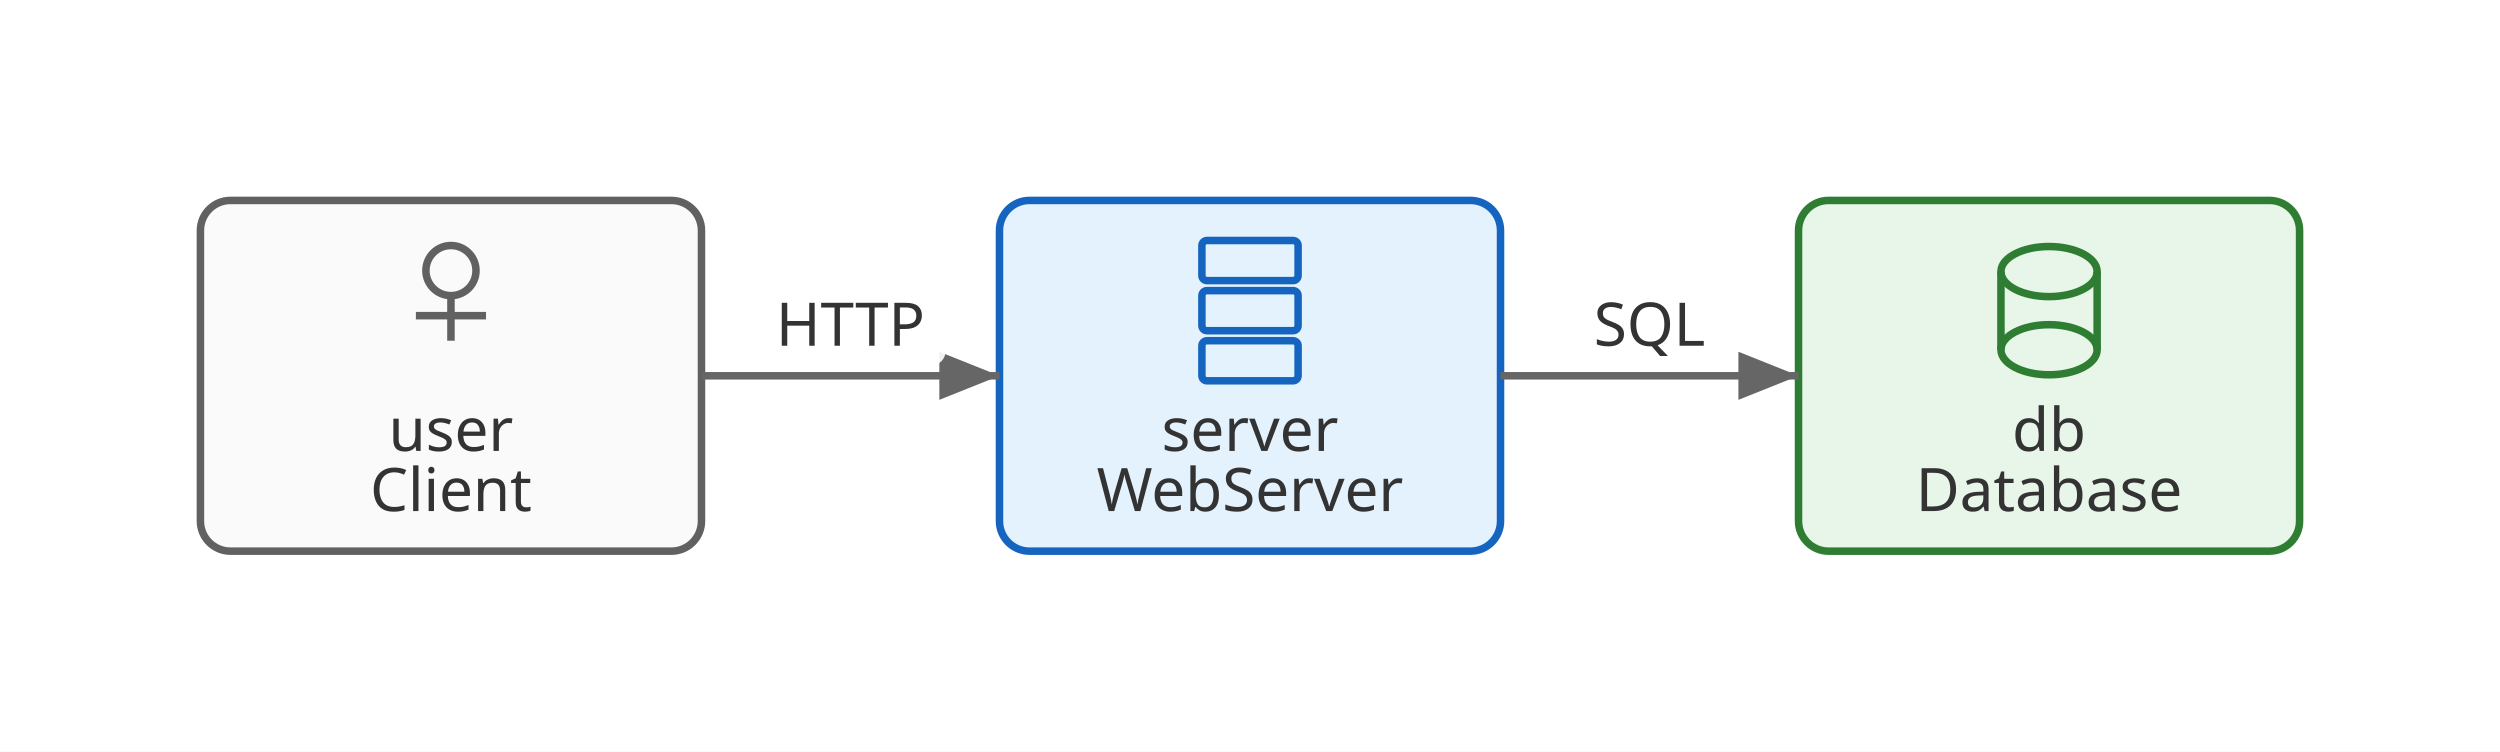
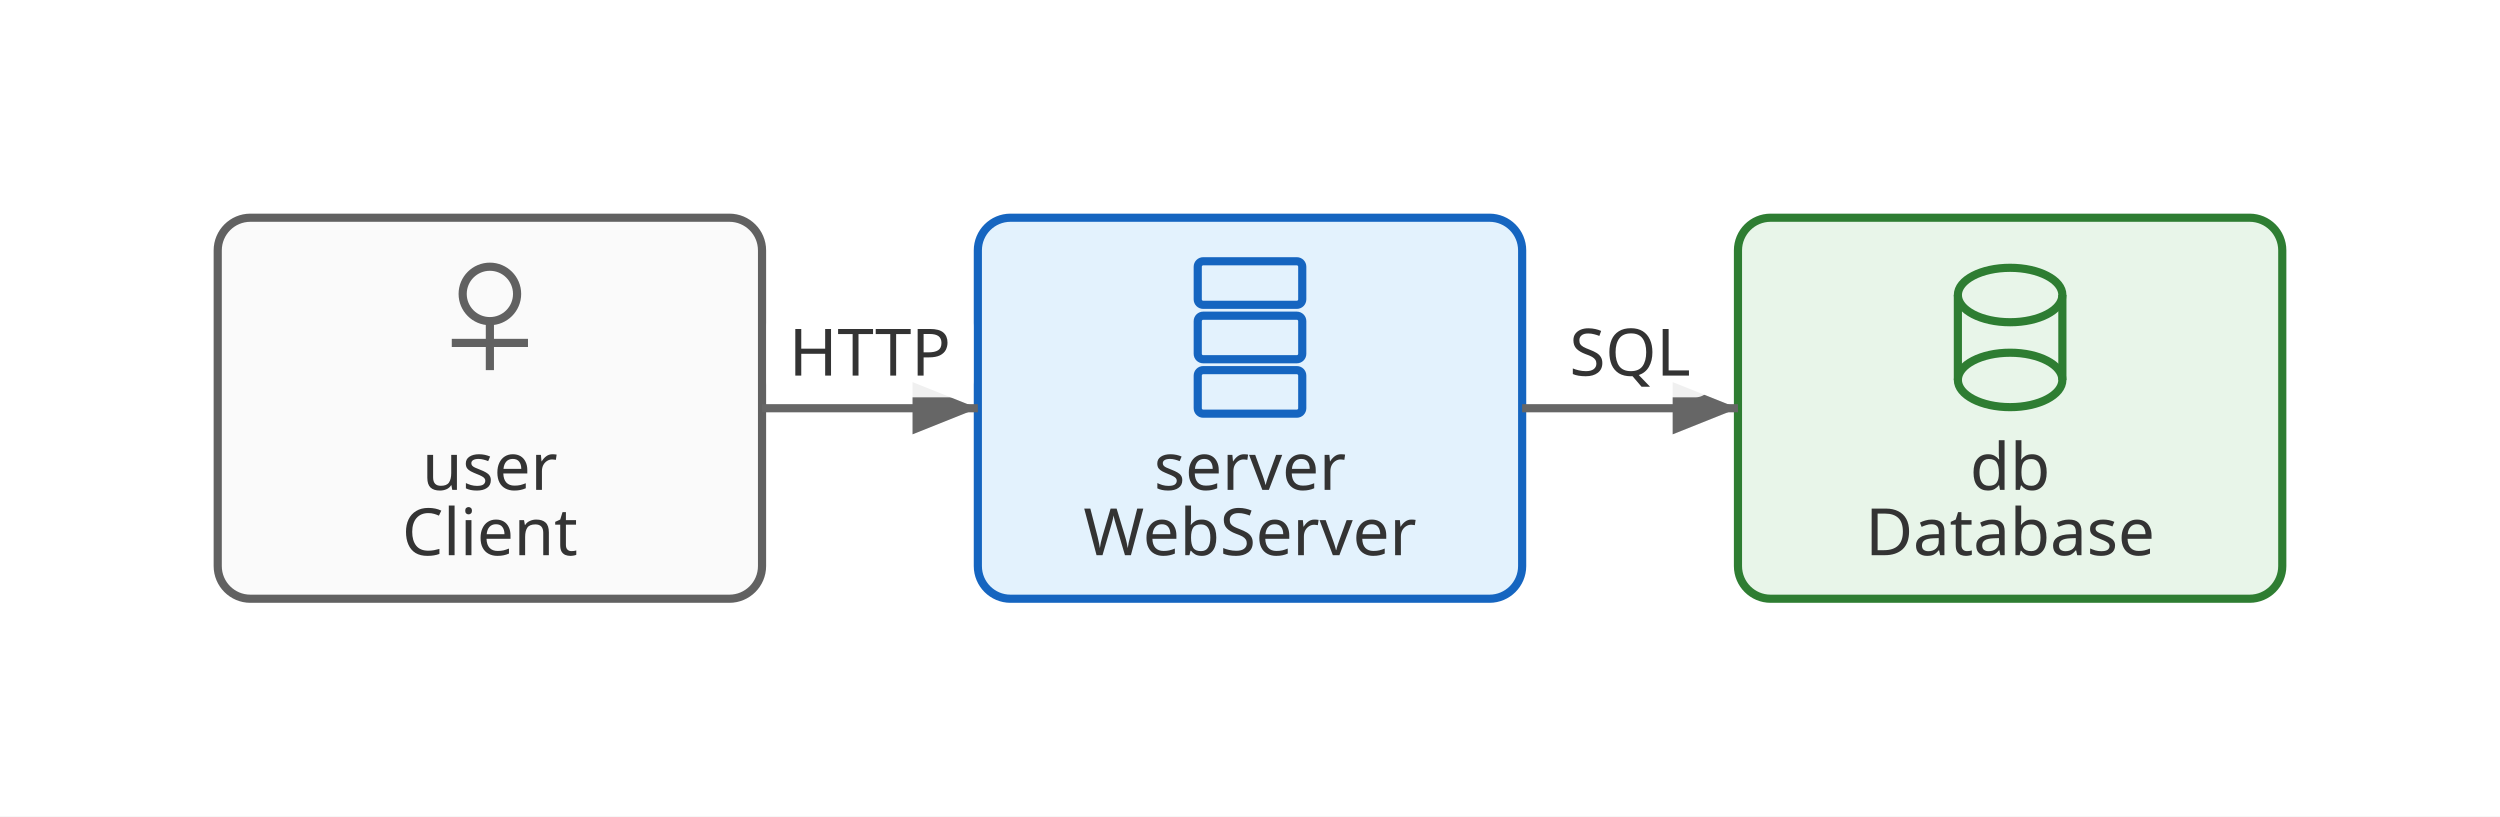
- <svg xmlns="http://www.w3.org/2000/svg" width="498.945" height="150" viewBox="0 0 498.945 150">
+ <svg xmlns="http://www.w3.org/2000/svg" width="459.297" height="150" viewBox="0 0 459.297 150">
  <rect width="100%" height="100%" fill="white" />
  <style>text { font-family: sans-serif; font-size: 12px; fill: #333; }</style>
  <defs>
    <marker id="arrow" viewBox="0 0 10 10" refX="10" refY="5" markerWidth="8" markerHeight="8" orient="auto">
      <polygon points="0,1 10,5 0,9" fill="#666" />
    </marker>
  </defs>
  <rect x="40" y="40" width="100" height="70" rx="6" fill="#fafafa" stroke="#616161" stroke-width="1.5" />
  <circle cx="90" cy="54" r="5" fill="none" stroke="#616161" stroke-width="1.5" />
  <line x1="90" y1="59" x2="90" y2="68" stroke="#616161" stroke-width="1.5" />
  <line x1="83" y1="63" x2="97" y2="63" stroke="#616161" stroke-width="1.5" />
  <text x="90" y="102" text-anchor="middle" font-size="11">Client</text>
  <text x="90" y="90" text-anchor="middle" font-size="9" fill="#616161">user</text>
-   <rect x="199.472" y="40" width="100" height="70" rx="6" fill="#e3f2fd" stroke="#1565c0" stroke-width="1.5" />
-   <rect x="239.872" y="48" width="19.2" height="8" rx="1" fill="none" stroke="#1565c0" stroke-width="1.5" />
-   <rect x="239.872" y="58" width="19.2" height="8" rx="1" fill="none" stroke="#1565c0" stroke-width="1.5" />
-   <rect x="239.872" y="68" width="19.2" height="8" rx="1" fill="none" stroke="#1565c0" stroke-width="1.5" />
-   <text x="249.472" y="102" text-anchor="middle" font-size="11">WebServer</text>
-   <text x="249.472" y="90" text-anchor="middle" font-size="9" fill="#1565c0">server</text>
-   <rect x="358.945" y="40" width="100" height="70" rx="6" fill="#e8f5e9" stroke="#2e7d32" stroke-width="1.5" />
-   <ellipse cx="408.945" cy="54.2" rx="9.6" ry="5" fill="none" stroke="#2e7d32" stroke-width="1.5" />
-   <line x1="399.345" y1="54.2" x2="399.345" y2="69.8" stroke="#2e7d32" stroke-width="1.5" />
-   <line x1="418.545" y1="54.2" x2="418.545" y2="69.8" stroke="#2e7d32" stroke-width="1.5" />
-   <ellipse cx="408.945" cy="69.8" rx="9.6" ry="5" fill="none" stroke="#2e7d32" stroke-width="1.5" />
-   <text x="408.945" y="102" text-anchor="middle" font-size="11">Database</text>
-   <text x="408.945" y="90" text-anchor="middle" font-size="9" fill="#2e7d32">db</text>
-   <path d="M140,75 L199.472,75" fill="none" stroke="#666" stroke-width="1.5" marker-end="url(#arrow)" />
-   <rect x="150.736" y="57" width="38" height="16" rx="3" fill="white" opacity="0.9" />
-   <text x="169.736" y="69" text-anchor="middle" font-size="11" fill="#666">HTTP</text>
-   <path d="M299.472,75 L358.945,75" fill="none" stroke="#666" stroke-width="1.5" marker-end="url(#arrow)" />
-   <rect x="314.209" y="57" width="30" height="16" rx="3" fill="white" opacity="0.9" />
-   <text x="329.209" y="69" text-anchor="middle" font-size="11" fill="#666">SQL</text>
+   <rect x="179.648" y="40" width="100" height="70" rx="6" fill="#e3f2fd" stroke="#1565c0" stroke-width="1.5" />
+   <rect x="220.048" y="48" width="19.2" height="8" rx="1" fill="none" stroke="#1565c0" stroke-width="1.5" />
+   <rect x="220.048" y="58" width="19.2" height="8" rx="1" fill="none" stroke="#1565c0" stroke-width="1.5" />
+   <rect x="220.048" y="68" width="19.2" height="8" rx="1" fill="none" stroke="#1565c0" stroke-width="1.5" />
+   <text x="229.648" y="102" text-anchor="middle" font-size="11">WebServer</text>
+   <text x="229.648" y="90" text-anchor="middle" font-size="9" fill="#1565c0">server</text>
+   <rect x="319.297" y="40" width="100" height="70" rx="6" fill="#e8f5e9" stroke="#2e7d32" stroke-width="1.5" />
+   <ellipse cx="369.297" cy="54.2" rx="9.6" ry="5" fill="none" stroke="#2e7d32" stroke-width="1.5" />
+   <line x1="359.697" y1="54.2" x2="359.697" y2="69.8" stroke="#2e7d32" stroke-width="1.5" />
+   <line x1="378.897" y1="54.2" x2="378.897" y2="69.8" stroke="#2e7d32" stroke-width="1.5" />
+   <ellipse cx="369.297" cy="69.8" rx="9.6" ry="5" fill="none" stroke="#2e7d32" stroke-width="1.5" />
+   <text x="369.297" y="102" text-anchor="middle" font-size="11">Database</text>
+   <text x="369.297" y="90" text-anchor="middle" font-size="9" fill="#2e7d32">db</text>
+   <path d="M140,75 L179.648,75" fill="none" stroke="#666" stroke-width="1.5" marker-end="url(#arrow)" />
+   <rect x="140.824" y="57" width="38" height="16" rx="3" fill="white" opacity="0.9" />
+   <text x="159.824" y="69" text-anchor="middle" font-size="11" fill="#666">HTTP</text>
+   <path d="M279.648,75 L319.297,75" fill="none" stroke="#666" stroke-width="1.5" marker-end="url(#arrow)" />
+   <rect x="284.472" y="57" width="30" height="16" rx="3" fill="white" opacity="0.9" />
+   <text x="299.472" y="69" text-anchor="middle" font-size="11" fill="#666">SQL</text>
</svg>
